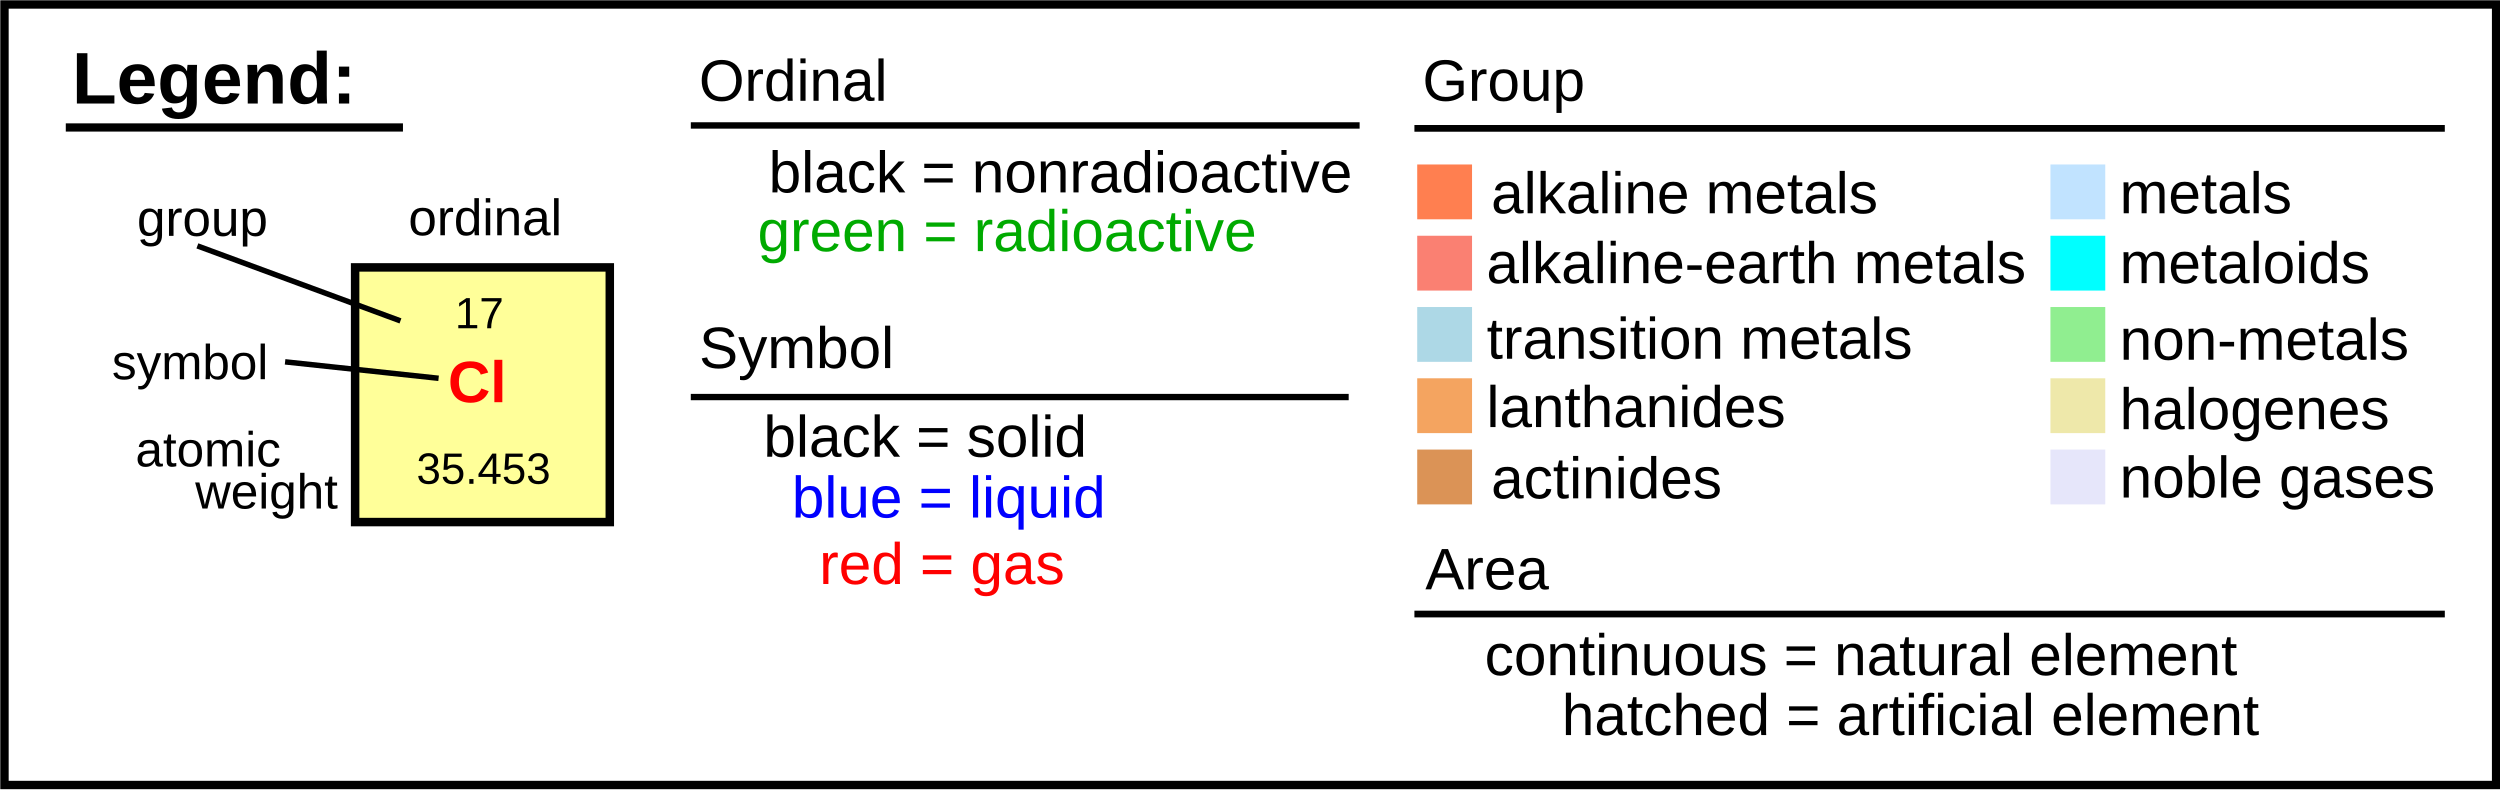
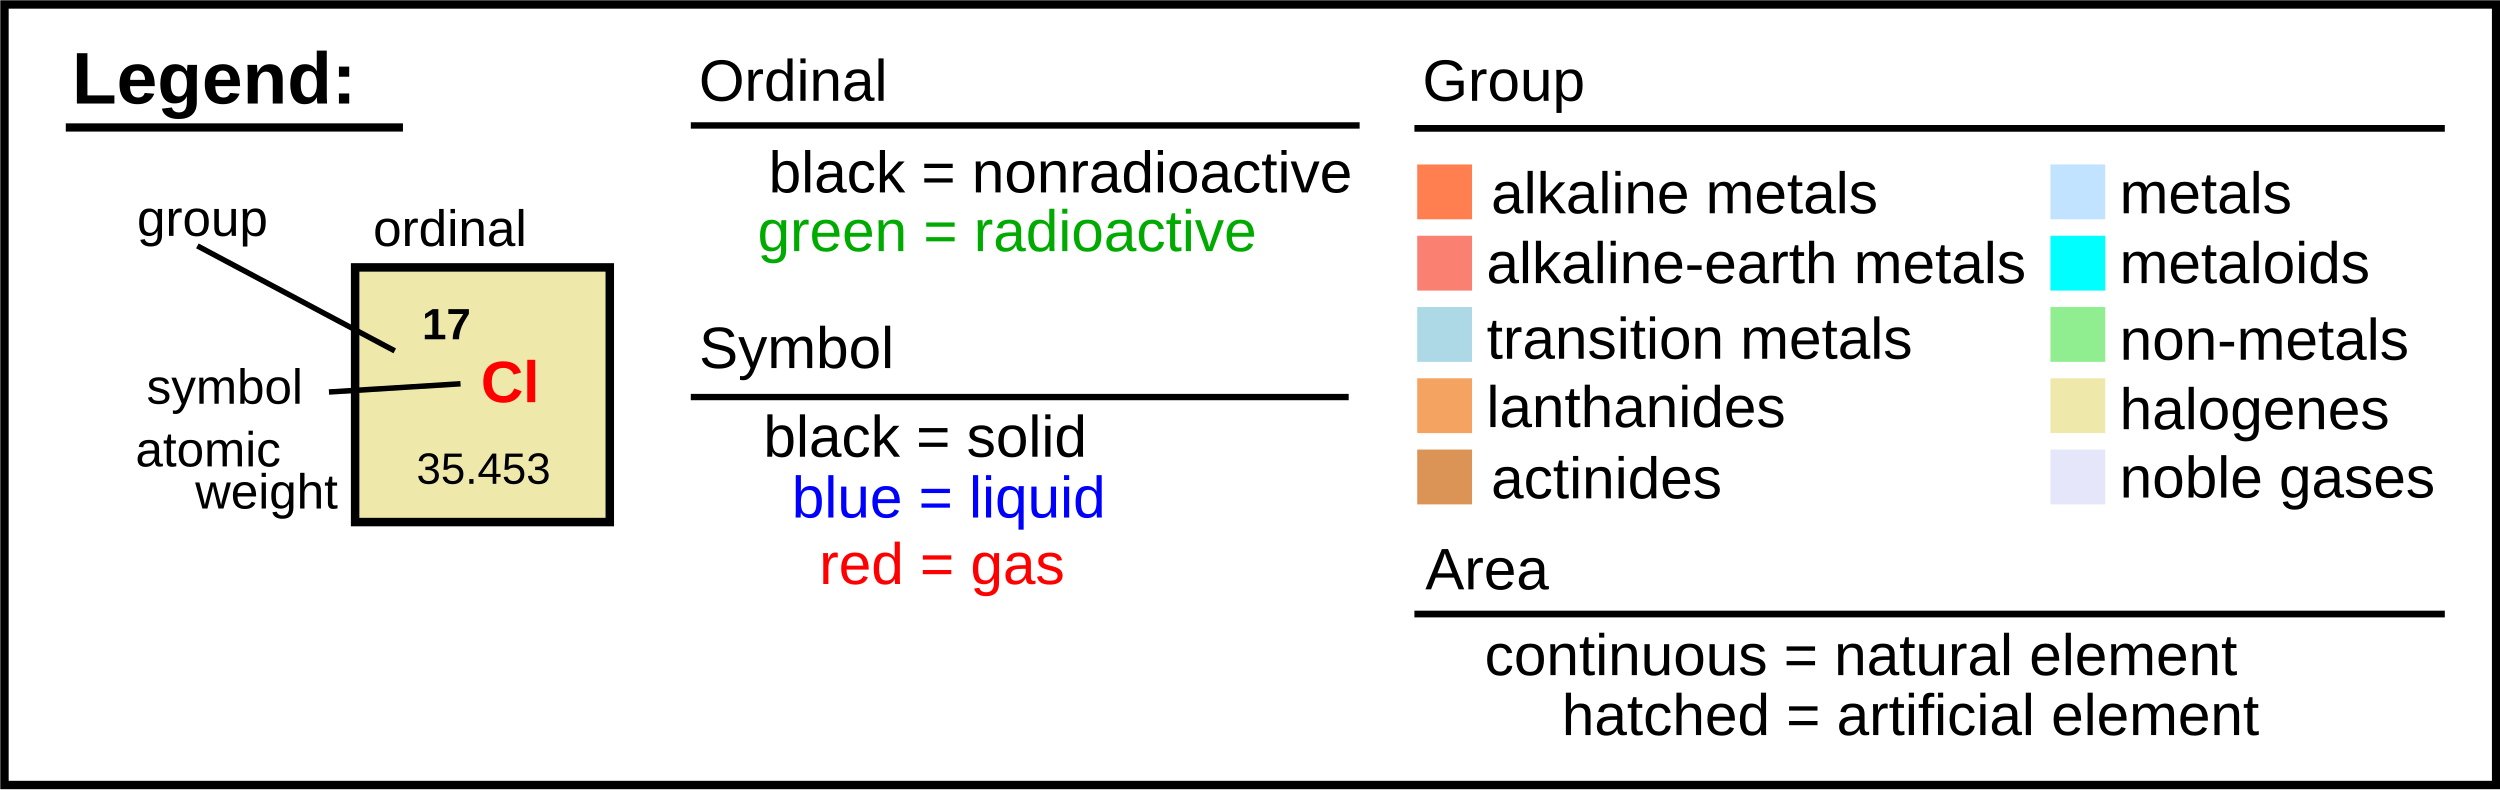
<svg xmlns="http://www.w3.org/2000/svg" width="456" height="144" viewBox="0 0 456 144" version="1.1" id="svg970">
  <defs id="defs964" />
  <g id="layer1" transform="translate(0,-247.8687)">
-     <rect style="font-size:12px;font-family:'Liberation Sans';fill:none;stroke:#000000;stroke-width:1.527;stroke-linecap:square;stroke-miterlimit:4;stroke-dasharray:none" height="142.368" width="454.473" y="248.685" x="0.817" id="LegHintergrund" />
-     <rect id="LegBoxRand" x="64.774" y="296.643" width="46.452" height="46.452" style="font-size:12px;font-family:'Liberation Sans';fill:#ffff99;fill-opacity:1;stroke:#000000;stroke-width:1.548;stroke-linecap:square" />
-     <path style="font-size:12px;font-family:'Liberation Sans';fill:#000000;stroke:#000000;stroke-width:1;stroke-miterlimit:4;stroke-dasharray:none" d="M 73.044,306.4 36,292.717" id="LegLinieSerie" />
-     <text id="text1503" style="font-weight:bold;font-size:9px;font-family:'Liberation Sans', sans-serif;text-anchor:end;fill:#ff0000;stroke:none;stroke-width:0.75;stroke-linecap:square" x="92.387" y="321.226">
-       <tspan style="font-size:10.667px" id="tspan932">Cl</tspan>
-     </text>
-     <text id="text1505" style="font-weight:bold;font-size:9px;font-family:'Liberation Sans', sans-serif;text-anchor:start;fill:#000000;stroke:none;stroke-width:0.75;stroke-linecap:square" x="82.984" y="307.751">
-       <tspan style="font-style:normal;font-variant:normal;font-weight:normal;font-stretch:normal;font-size:8px;font-family:'Liberation Sans', sans-serif;-inkscape-font-specification:'Liberation Sans, sans-serif'" id="tspan934">17</tspan>
-     </text>
-     <text id="text1509" style="font-size:6.75px;font-family:'Liberation Sans', sans-serif;text-anchor:start;fill:#000000;stroke:none;stroke-width:0.75;stroke-linecap:square" x="75.963" y="336.108">
-       <tspan style="font-size:8px" id="tspan930">35.453</tspan>
-     </text>
-     <text id="text1515" style="font-size:9px;font-family:'Liberation Sans', sans-serif;text-anchor:middle;fill:#000000;stroke:none;stroke-width:0.75;stroke-linecap:square" x="88.5" y="290.778">
+     <text id="text1515" style="font-size:9px;font-family:'Liberation Sans', sans-serif;text-anchor:middle;fill:#000000;stroke:none;stroke-width:0.75;stroke-linecap:square" x="82.071" y="292.742">
      <tspan style="font-size:9.333px" id="tspan928">ordinal</tspan>
    </text>
-     <text id="text1517" style="font-size:9px;font-family:'Liberation Sans', sans-serif;text-anchor:end;fill:#000000;stroke:none;stroke-width:0.75;stroke-linecap:square" x="48.929" y="317.037">symbol</text>
    <text id="text1525" style="font-size:9px;font-family:'Liberation Sans', sans-serif;text-anchor:middle;fill:#000000;stroke:none;stroke-width:0.75;stroke-linecap:square" x="36.929" y="290.894">
      <tspan id="tspan890" style="font-size:9.333px;stroke-width:0.75">group</tspan>
    </text>
+     <rect id="LegBoxRand-3" x="64.774" y="296.643" width="46.452" height="46.452" style="font-size:12px;font-family:'Liberation Sans';fill:#eee8aa;fill-opacity:1;stroke:#000000;stroke-width:1.548;stroke-linecap:square" />
+     <path style="font-size:12px;font-family:'Liberation Sans';fill:#000000;stroke:#000000;stroke-width:1;stroke-miterlimit:4;stroke-dasharray:none" d="m 72,311.869 -36,-19.152" id="LegLinieSerie-6" />
+     <text id="text1503-7" style="font-weight:bold;font-size:9px;font-family:'Liberation Sans', sans-serif;text-anchor:end;fill:#ff0000;stroke:none;stroke-width:0.75;stroke-linecap:square" x="98.387" y="321.226">
+       <tspan style="font-size:10.667px" id="tspan932-5">Cl</tspan>
+     </text>
+     <text id="text1505-3" style="font-weight:bold;font-size:9px;font-family:'Liberation Sans', sans-serif;text-anchor:start;fill:#000000;stroke:none;stroke-width:0.75;stroke-linecap:square" x="76.984" y="309.751">
+       <tspan style="font-style:normal;font-variant:normal;font-weight:bold;font-stretch:normal;font-size:8px;font-family:'Liberation Sans', sans-serif;-inkscape-font-specification:'Liberation Sans, sans-serif Bold'" id="tspan934-5">17</tspan>
+     </text>
+     <text id="text1509-6" style="font-size:6.75px;font-family:'Liberation Sans', sans-serif;text-anchor:start;fill:#000000;stroke:none;stroke-width:0.75;stroke-linecap:square" x="75.963" y="336.108">
+       <tspan style="font-size:8px" id="tspan930-2">35.453</tspan>
+     </text>
+     <text id="text1517-2" style="font-size:9px;font-family:'Liberation Sans', sans-serif;text-anchor:end;fill:#000000;stroke:none;stroke-width:0.75;stroke-linecap:square" x="55.25" y="321.501">symbol</text>
+     <path id="path1106" d="m 84,317.869 -24,1.5" style="font-size:12px;font-family:'Liberation Sans';fill:#000000;stroke:#000000;stroke-width:1;stroke-miterlimit:4;stroke-dasharray:none" />
+     <rect style="font-size:12px;font-family:'Liberation Sans';fill:none;stroke:#000000;stroke-width:1.527;stroke-linecap:square;stroke-miterlimit:4;stroke-dasharray:none" height="142.368" width="454.473" y="248.685" x="0.817" id="LegHintergrund" />
    <text id="text1529" style="font-size:9px;font-family:'Liberation Sans', sans-serif;fill:#000000;stroke:none;stroke-width:0.75;stroke-linecap:square" y="266.251" x="127.495">
      <tspan style="font-size:10.667px" id="tspan1794">Ordinal</tspan>
    </text>
    <line id="line1531" style="font-size:12px;font-family:'Liberation Sans', sans-serif;fill:none;stroke:#000000;stroke-width:1.166;stroke-linecap:square" y2="270.751" x2="247.412" y1="270.751" x1="126.588" />
    <text id="text1537" style="font-style:normal;font-variant:normal;font-weight:normal;font-stretch:normal;font-size:9px;font-family:'Liberation Sans';-inkscape-font-specification:'Liberation Sans, Normal';font-variant-ligatures:normal;font-variant-caps:normal;font-variant-numeric:normal;font-feature-settings:normal;text-align:start;writing-mode:lr-tb;text-anchor:start;fill:#000000;stroke:none;stroke-width:0.75;stroke-linecap:square" x="140.203" y="282.965">
      <tspan id="tspan9444" x="140.203" y="282.965" style="font-size:10.667px;stroke-width:0.75">black = nonradioactive</tspan>
    </text>
    <text id="text1543" style="font-style:normal;font-variant:normal;font-weight:normal;font-stretch:normal;font-size:9px;font-family:'Liberation Sans';-inkscape-font-specification:'Liberation Sans, Normal';font-variant-ligatures:normal;font-variant-caps:normal;font-variant-numeric:normal;font-feature-settings:normal;text-align:start;writing-mode:lr-tb;text-anchor:start;fill:#00aa00;stroke:none;stroke-width:0.75;stroke-linecap:square" x="138.179" y="293.68">
      <tspan id="tspan9442" x="138.179" y="293.68" style="font-size:10.667px;stroke-width:0.75">green = radioactive</tspan>
    </text>
    <text id="text1546" style="font-size:9px;font-family:'Liberation Sans', sans-serif;fill:#000000;stroke:none;stroke-width:0.75;stroke-linecap:square" y="315.001" x="127.516">
      <tspan style="font-size:10.667px" id="tspan1796">Symbol</tspan>
    </text>
    <line id="line1548" style="font-size:12px;font-family:'Liberation Sans', sans-serif;fill:none;stroke:#000000;stroke-width:1.156;stroke-linecap:square" y2="320.291" x2="245.422" y1="320.291" x1="126.578" />
    <text id="text1554" style="font-style:normal;font-variant:normal;font-weight:normal;font-stretch:normal;font-size:9px;font-family:'Liberation Sans';-inkscape-font-specification:'Liberation Sans, Normal';font-variant-ligatures:normal;font-variant-caps:normal;font-variant-numeric:normal;font-feature-settings:normal;text-align:start;writing-mode:lr-tb;text-anchor:start;fill:#000000;stroke:none;stroke-width:0.75;stroke-linecap:square" x="139.25" y="331.18">
      <tspan id="tspan9463" x="139.25" y="331.18" style="font-size:10.667px;stroke-width:0.75">black = solid</tspan>
    </text>
    <text id="text1560" style="font-style:normal;font-variant:normal;font-weight:normal;font-stretch:normal;font-size:9px;font-family:'Liberation Sans';-inkscape-font-specification:'Liberation Sans, Normal';font-variant-ligatures:normal;font-variant-caps:normal;font-variant-numeric:normal;font-feature-settings:normal;text-align:start;writing-mode:lr-tb;text-anchor:start;fill:#0000ff;stroke:none;stroke-width:0.75;stroke-linecap:square" x="144.429" y="342.26">
      <tspan id="tspan9465" x="144.429" y="342.26" style="font-size:10.667px;stroke-width:0.75">blue = liquid</tspan>
    </text>
    <text id="text1566" style="font-style:normal;font-variant:normal;font-weight:normal;font-stretch:normal;font-size:9px;font-family:'Liberation Sans';-inkscape-font-specification:'Liberation Sans, Normal';font-variant-ligatures:normal;font-variant-caps:normal;font-variant-numeric:normal;font-feature-settings:normal;text-align:start;writing-mode:lr-tb;text-anchor:start;fill:#ff0000;stroke:none;stroke-width:0.75;stroke-linecap:square" x="149.429" y="354.394">
      <tspan id="tspan9467" x="149.429" y="354.394" style="font-size:10.667px;stroke-width:0.75">red = gas</tspan>
    </text>
    <text style="font-size:9px;font-family:'Liberation Sans', sans-serif;fill:#000000;stroke:none;stroke-width:0.75;stroke-linecap:square" id="text1569" y="266.251" x="259.464">
      <tspan style="font-size:10.667px" id="tspan1779">Group</tspan>
    </text>
    <line id="line1571" style="font-size:12px;font-family:'Liberation Sans', sans-serif;fill:none;stroke:#000000;stroke-width:1.225;stroke-linecap:square" y2="271.283" x2="445.321" y1="271.283" x1="258.602" />
    <rect style="font-size:12px;font-family:'Liberation Sans', sans-serif;fill:#ff7f50;fill-opacity:1;stroke:none;stroke-width:1;stroke-linecap:square" id="SmallFarbe01" height="10" width="10" y="277.869" x="258.5" />
    <rect style="font-size:12px;font-family:'Liberation Sans', sans-serif;fill:#fa8072;fill-opacity:1;stroke:none;stroke-width:1;stroke-linecap:square" id="SmallFarbe02" height="10" width="10" y="290.869" x="258.5" />
    <rect style="font-size:12px;font-family:'Liberation Sans', sans-serif;fill:#add8e6;fill-opacity:1;stroke:none;stroke-width:1;stroke-linecap:square" id="SmallFarbe03" height="10" width="10" y="303.869" x="258.5" />
    <rect style="font-size:12px;font-family:'Liberation Sans', sans-serif;fill:#f4a460;fill-opacity:1;stroke:none;stroke-width:1;stroke-linecap:square" id="SmallFarbe04" height="10" width="10" y="316.869" x="258.5" />
    <rect style="font-size:12px;font-family:'Liberation Sans', sans-serif;fill:#db9356;fill-opacity:1;stroke:none;stroke-width:1;stroke-linecap:square" id="SmallFarbe05" height="10" width="10" y="329.869" x="258.5" />
    <rect style="font-size:12px;font-family:'Liberation Sans', sans-serif;fill:#c1e3ff;fill-opacity:1;stroke:none;stroke-width:1;stroke-linecap:square" id="SmallFarbe06" height="10" width="10" y="277.869" x="374" />
    <rect style="font-size:12px;font-family:'Liberation Sans', sans-serif;fill:#00ffff;fill-opacity:1;stroke:none;stroke-width:1;stroke-linecap:square" id="SmallFarbe07" height="10" width="10" y="290.869" x="374" />
    <rect style="font-size:12px;font-family:'Liberation Sans', sans-serif;fill:#90ee90;fill-opacity:1;stroke:none;stroke-width:1;stroke-linecap:square" id="SmallFarbe08" height="10" width="10" y="303.869" x="374" />
    <rect style="font-size:12px;font-family:'Liberation Sans', sans-serif;fill:#eee8aa;fill-opacity:1;stroke:none;stroke-width:1;stroke-linecap:square" id="SmallFarbe09" height="10" width="10" y="316.869" x="374" />
    <rect style="font-size:12px;font-family:'Liberation Sans', sans-serif;fill:#e6e6fa;fill-opacity:1;stroke:none;stroke-width:1;stroke-linecap:square" id="SmallFarbe10" height="10" width="10" y="329.869" x="374" />
    <text style="font-style:normal;font-variant:normal;font-weight:normal;font-stretch:normal;font-size:10.667px;font-family:'Liberation Sans';-inkscape-font-specification:'Liberation Sans, Normal';font-variant-ligatures:normal;font-variant-caps:normal;font-variant-numeric:normal;font-feature-settings:normal;text-align:start;writing-mode:lr-tb;text-anchor:start;fill:#000000;stroke:none;stroke-width:0.75;stroke-linecap:square" id="text1583" y="286.765" x="271.979">alkaline metals</text>
    <text style="font-style:normal;font-variant:normal;font-weight:normal;font-stretch:normal;font-size:10.667px;font-family:'Liberation Sans';-inkscape-font-specification:'Liberation Sans, Normal';font-variant-ligatures:normal;font-variant-caps:normal;font-variant-numeric:normal;font-feature-settings:normal;text-align:start;writing-mode:lr-tb;text-anchor:start;fill:#000000;stroke:none;stroke-width:0.75;stroke-linecap:square" id="text1585" y="299.515" x="271.125">alkaline-earth metals</text>
    <text style="font-style:normal;font-variant:normal;font-weight:normal;font-stretch:normal;font-size:10.667px;font-family:'Liberation Sans';-inkscape-font-specification:'Liberation Sans, Normal';font-variant-ligatures:normal;font-variant-caps:normal;font-variant-numeric:normal;font-feature-settings:normal;text-align:start;writing-mode:lr-tb;text-anchor:start;fill:#000000;stroke:none;stroke-width:0.75;stroke-linecap:square" id="text1587" y="313.298" x="271.177">transition metals</text>
    <text style="font-style:normal;font-variant:normal;font-weight:normal;font-stretch:normal;font-size:10.667px;font-family:'Liberation Sans';-inkscape-font-specification:'Liberation Sans, Normal';font-variant-ligatures:normal;font-variant-caps:normal;font-variant-numeric:normal;font-feature-settings:normal;text-align:start;writing-mode:lr-tb;text-anchor:start;fill:#000000;stroke:none;stroke-width:0.75;stroke-linecap:square" id="text1589" y="325.765" x="271.125">lanthanides</text>
    <text style="font-style:normal;font-variant:normal;font-weight:normal;font-stretch:normal;font-size:10.667px;font-family:'Liberation Sans';-inkscape-font-specification:'Liberation Sans, Normal';font-variant-ligatures:normal;font-variant-caps:normal;font-variant-numeric:normal;font-feature-settings:normal;text-align:start;writing-mode:lr-tb;text-anchor:start;fill:#000000;stroke:none;stroke-width:0.75;stroke-linecap:square" id="text1591" y="338.765" x="271.979">actinides</text>
    <text style="font-style:normal;font-variant:normal;font-weight:normal;font-stretch:normal;font-size:10.667px;font-family:'Liberation Sans';-inkscape-font-specification:'Liberation Sans, Normal';font-variant-ligatures:normal;font-variant-caps:normal;font-variant-numeric:normal;font-feature-settings:normal;text-align:start;writing-mode:lr-tb;text-anchor:start;fill:#000000;stroke:none;stroke-width:0.75;stroke-linecap:square" id="text1593" y="286.765" x="386.625">metals</text>
    <text style="font-style:normal;font-variant:normal;font-weight:normal;font-stretch:normal;font-size:10.667px;font-family:'Liberation Sans';-inkscape-font-specification:'Liberation Sans, Normal';font-variant-ligatures:normal;font-variant-caps:normal;font-variant-numeric:normal;font-feature-settings:normal;text-align:start;writing-mode:lr-tb;text-anchor:start;fill:#000000;stroke:none;stroke-width:0.75;stroke-linecap:square" id="text1595" y="299.515" x="386.625">metaloids</text>
    <text style="font-style:normal;font-variant:normal;font-weight:normal;font-stretch:normal;font-size:10.667px;font-family:'Liberation Sans';-inkscape-font-specification:'Liberation Sans, Normal';font-variant-ligatures:normal;font-variant-caps:normal;font-variant-numeric:normal;font-feature-settings:normal;text-align:start;writing-mode:lr-tb;text-anchor:start;fill:#000000;stroke:none;stroke-width:0.75;stroke-linecap:square" id="text1597" y="313.479" x="386.625">non-metals</text>
    <text style="font-style:normal;font-variant:normal;font-weight:normal;font-stretch:normal;font-size:10.667px;font-family:'Liberation Sans';-inkscape-font-specification:'Liberation Sans, Normal';font-variant-ligatures:normal;font-variant-caps:normal;font-variant-numeric:normal;font-feature-settings:normal;text-align:start;writing-mode:lr-tb;text-anchor:start;fill:#000000;stroke:none;stroke-width:0.75;stroke-linecap:square" id="text1599" y="326.155" x="386.625">halogenes</text>
    <text style="font-style:normal;font-variant:normal;font-weight:normal;font-stretch:normal;font-size:10.667px;font-family:'Liberation Sans';-inkscape-font-specification:'Liberation Sans, Normal';font-variant-ligatures:normal;font-variant-caps:normal;font-variant-numeric:normal;font-feature-settings:normal;text-align:start;writing-mode:lr-tb;text-anchor:start;fill:#000000;stroke:none;stroke-width:0.75;stroke-linecap:square" id="text1601" y="338.619" x="386.625">noble gases</text>
    <text id="text1604" style="font-size:9px;font-family:'Liberation Sans', sans-serif;fill:#000000;stroke:none;stroke-width:0.75;stroke-linecap:square" y="355.369" x="259.979">
      <tspan id="tspan1781" style="font-size:10.667px">Area</tspan>
    </text>
    <line id="line1606" style="font-size:12px;font-family:'Liberation Sans', sans-serif;fill:none;stroke:#000000;stroke-width:1.225;stroke-linecap:square" y2="359.869" x2="445.321" y1="359.869" x1="258.602" />
    <text id="text1612" style="font-style:normal;font-variant:normal;font-weight:normal;font-stretch:normal;font-size:9px;font-family:'Liberation Sans';-inkscape-font-specification:'Liberation Sans, Normal';font-variant-ligatures:normal;font-variant-caps:normal;font-variant-numeric:normal;font-feature-settings:normal;text-align:start;writing-mode:lr-tb;text-anchor:start;fill:#000000;stroke:none;stroke-width:0.75;stroke-linecap:square" x="270.802" y="371.012">
      <tspan id="tspan9426" x="270.802" y="371.012" style="font-size:10.667px;stroke-width:0.75">continuous = natural element</tspan>
    </text>
    <text id="text1618" style="font-style:normal;font-variant:normal;font-weight:normal;font-stretch:normal;font-size:9px;font-family:'Liberation Sans';-inkscape-font-specification:'Liberation Sans, Normal';font-variant-ligatures:normal;font-variant-caps:normal;font-variant-numeric:normal;font-feature-settings:normal;text-align:start;writing-mode:lr-tb;text-anchor:start;fill:#000000;stroke:none;stroke-width:0.75;stroke-linecap:square" x="284.882" y="381.943">
      <tspan id="tspan9428" x="284.882" y="381.943" style="font-size:10.667px;stroke-width:0.75">hatched = artificial element</tspan>
    </text>
    <text x="39.059" y="266.751" style="font-weight:bold;font-size:12px;font-family:'Liberation Sans', sans-serif;text-anchor:middle;fill:#000000;stroke:none;stroke-width:0.75;stroke-linecap:square" id="text1488">
      <tspan id="tspan888" style="font-size:13.333px;stroke-width:0.75">Legend:</tspan>
    </text>
    <line x1="12.75" y1="271.119" x2="72.75" y2="271.119" style="font-weight:bold;font-size:16px;font-family:'Liberation Sans', sans-serif;fill:none;stroke:#000000;stroke-width:1.5;stroke-linecap:square" id="line1490" />
    <text xml:space="preserve" style="font-style:normal;font-variant:normal;font-weight:normal;font-stretch:normal;font-size:12px;line-height:1.25;font-family:'Liberation Sans';-inkscape-font-specification:'Liberation Sans';font-variant-ligatures:normal;font-variant-caps:normal;font-variant-numeric:normal;font-feature-settings:normal;text-align:start;letter-spacing:0px;word-spacing:0px;writing-mode:lr-tb;text-anchor:start;fill:#000000;fill-opacity:1;stroke:none" x="30" y="331.869" id="text904">
      <tspan id="tspan902" x="30" y="342.678" />
    </text>
    <text xml:space="preserve" style="font-style:normal;font-variant:normal;font-weight:normal;font-stretch:normal;font-size:12px;line-height:1.25;font-family:'Liberation Sans';-inkscape-font-specification:'Liberation Sans';font-variant-ligatures:normal;font-variant-caps:normal;font-variant-numeric:normal;font-feature-settings:normal;text-align:start;letter-spacing:0px;word-spacing:0px;writing-mode:lr-tb;text-anchor:start;fill:#000000;fill-opacity:1;stroke:none" x="20" y="351.869" id="text947">
      <tspan id="tspan945" x="20" y="362.678" />
    </text>
    <rect style="opacity:1;fill:none;fill-opacity:1;stroke:none;stroke-width:1;stroke-linecap:round;stroke-linejoin:round;stroke-miterlimit:4;stroke-dasharray:none;stroke-opacity:1" id="rect985" width="48" height="21" x="16" y="355.869" />
    <text xml:space="preserve" style="font-style:normal;font-variant:normal;font-weight:normal;font-stretch:normal;font-size:8px;line-height:1.25;font-family:'Liberation Sans';-inkscape-font-specification:'Liberation Sans';font-variant-ligatures:normal;font-variant-caps:normal;font-variant-numeric:normal;font-feature-settings:normal;text-align:start;letter-spacing:0px;word-spacing:0px;writing-mode:lr-tb;text-anchor:start;fill:#000000;fill-opacity:1;stroke:none" x="24.714" y="332.94" id="text1017">
      <tspan id="tspan1015" x="24.714" y="332.94" style="font-size:9px">atomic</tspan>
    </text>
    <text xml:space="preserve" style="font-style:normal;font-variant:normal;font-weight:normal;font-stretch:normal;font-size:8px;line-height:1.25;font-family:'Liberation Sans';-inkscape-font-specification:'Liberation Sans';font-variant-ligatures:normal;font-variant-caps:normal;font-variant-numeric:normal;font-feature-settings:normal;text-align:start;letter-spacing:0px;word-spacing:0px;writing-mode:lr-tb;text-anchor:start;fill:#000000;fill-opacity:1;stroke:none" x="35.607" y="340.619" id="text1017-3">
      <tspan id="tspan1015-6" x="35.607" y="340.619" style="font-size:9px">weight</tspan>
    </text>
-     <path style="font-size:12px;font-family:'Liberation Sans';fill:#000000;stroke:#000000;stroke-width:1;stroke-miterlimit:4;stroke-dasharray:none" d="m 80,316.869 -28,-3" id="LegLinieSerie-7" />
    <text xml:space="preserve" style="font-style:normal;font-variant:normal;font-weight:normal;font-stretch:normal;font-size:8px;line-height:1.25;font-family:'Liberation Sans';-inkscape-font-specification:'Liberation Sans';font-variant-ligatures:normal;font-variant-caps:normal;font-variant-numeric:normal;font-feature-settings:normal;text-align:start;letter-spacing:0px;word-spacing:0px;writing-mode:lr-tb;text-anchor:start;fill:#000000;fill-opacity:1;stroke:none" x="315" y="307.869" id="text1058">
      <tspan id="tspan1056" x="315" y="307.869"> </tspan>
    </text>
  </g>
</svg>
